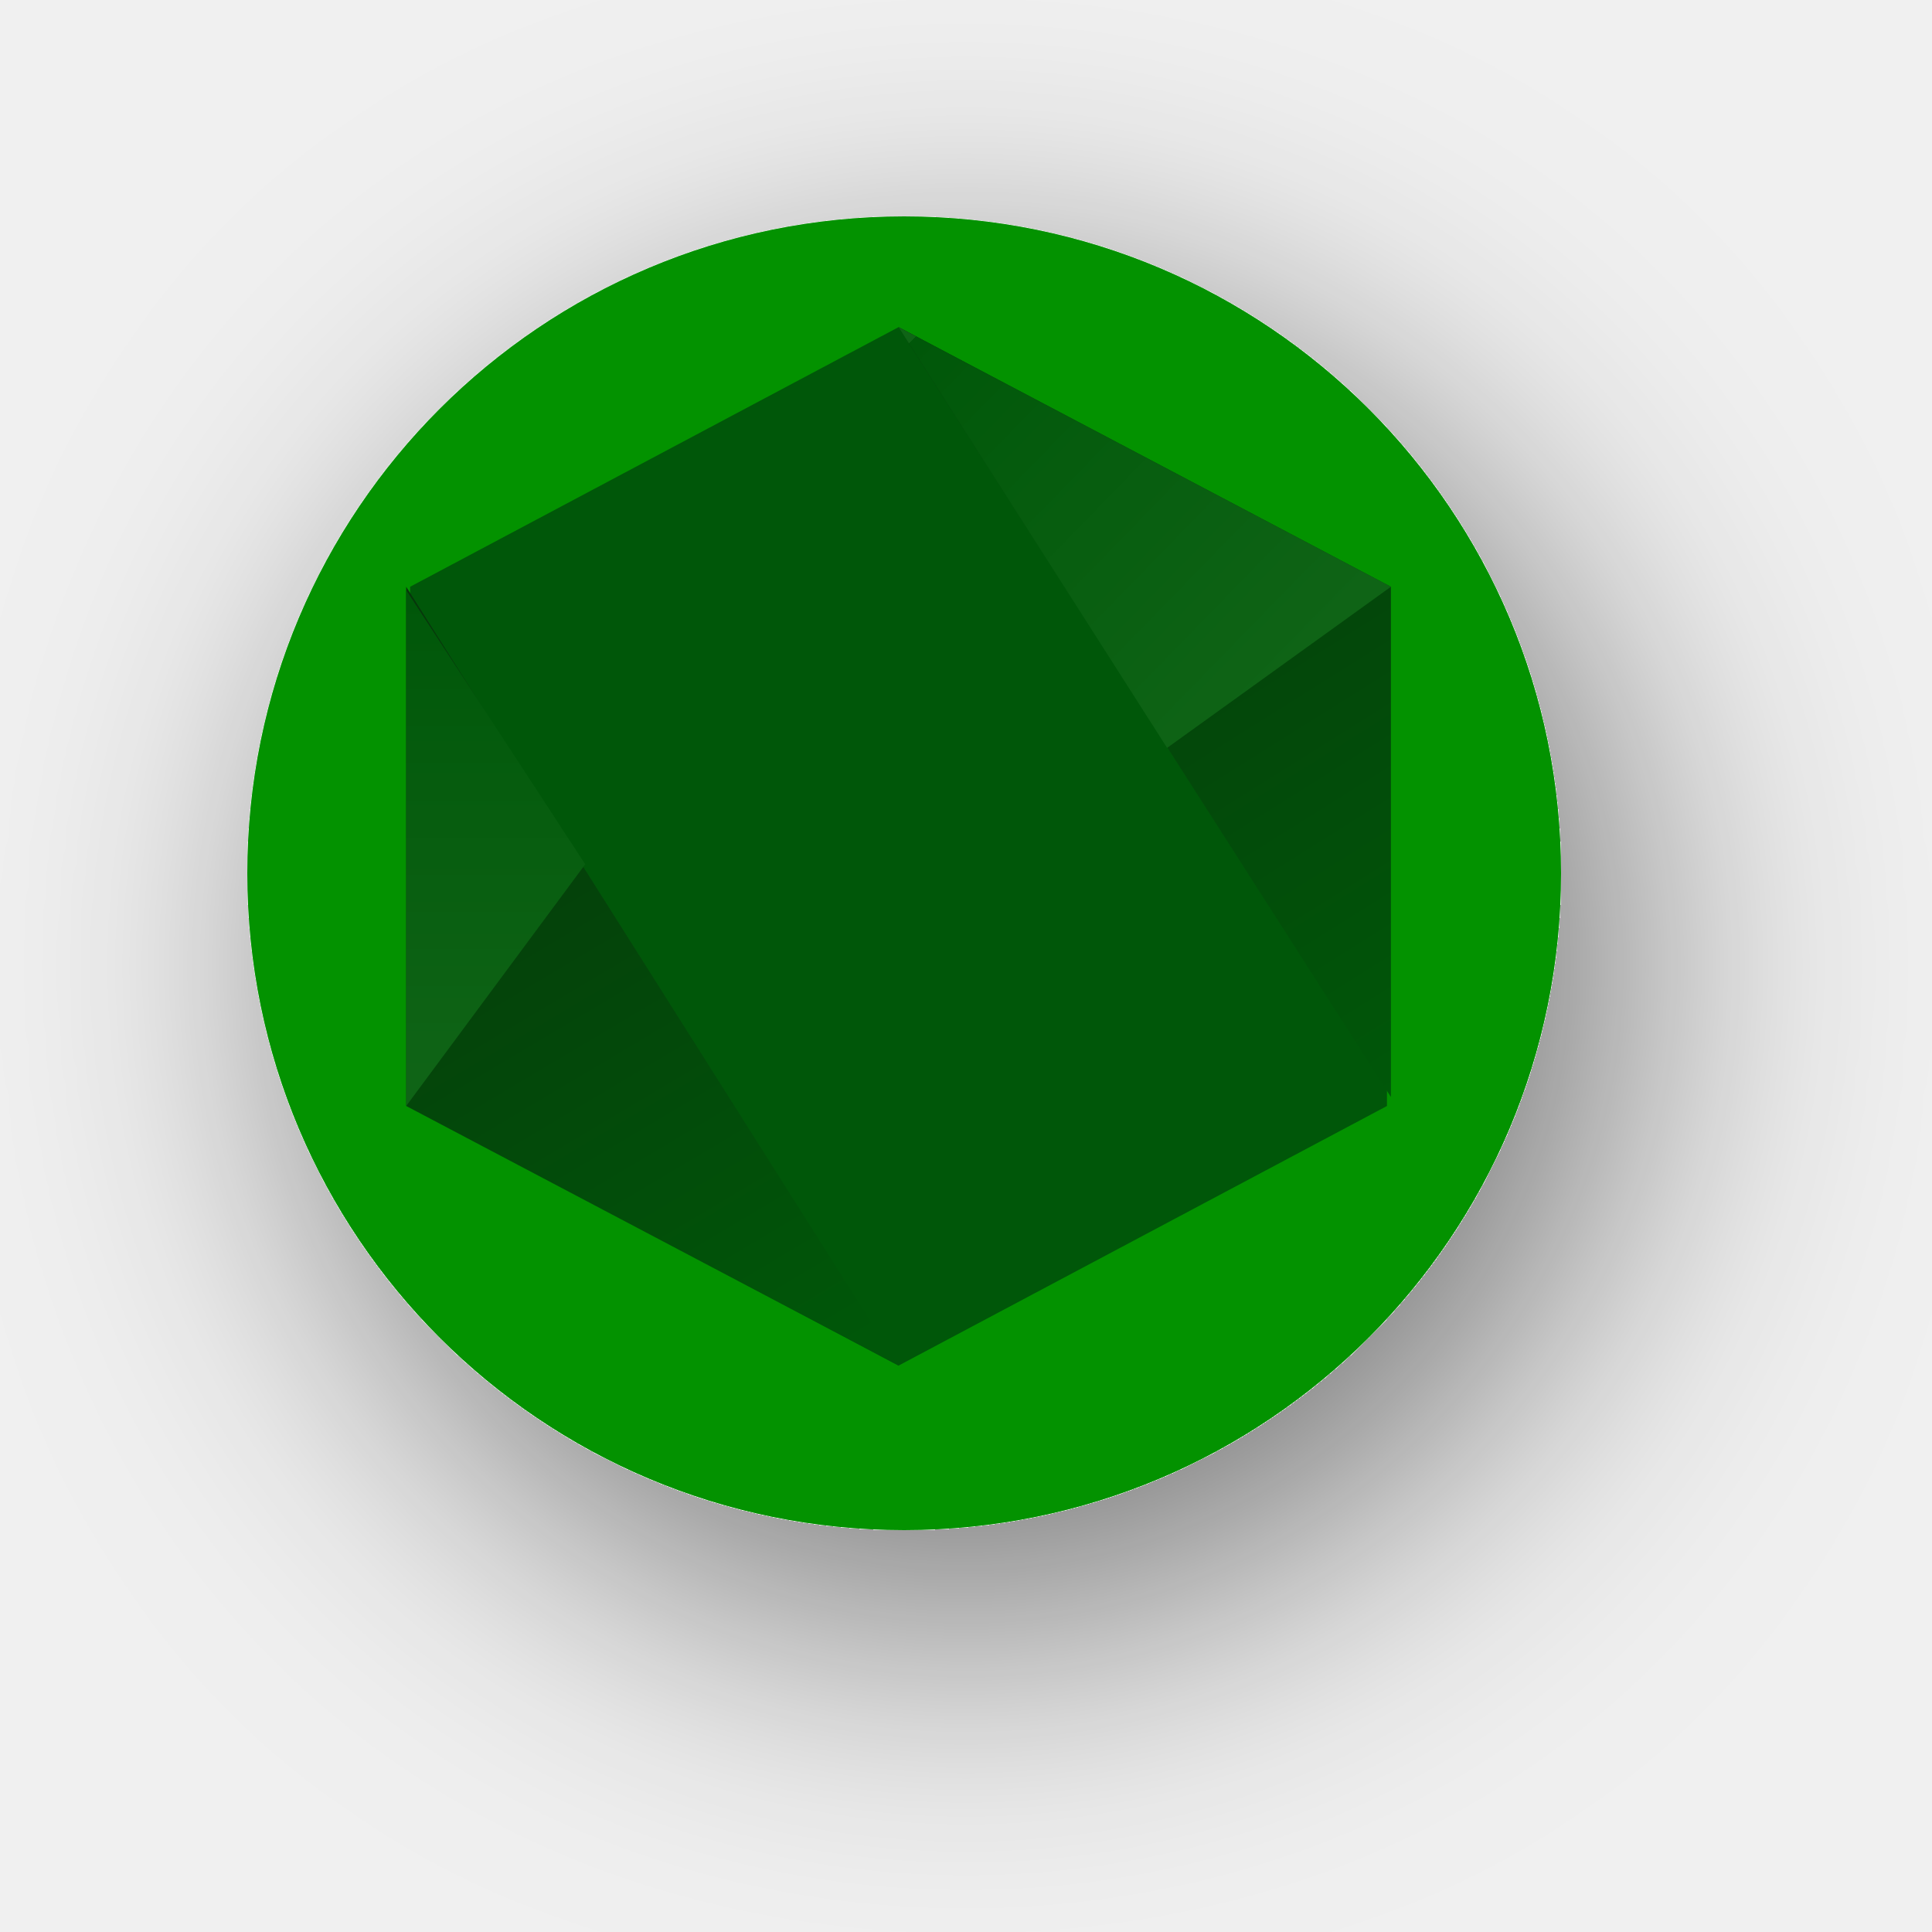
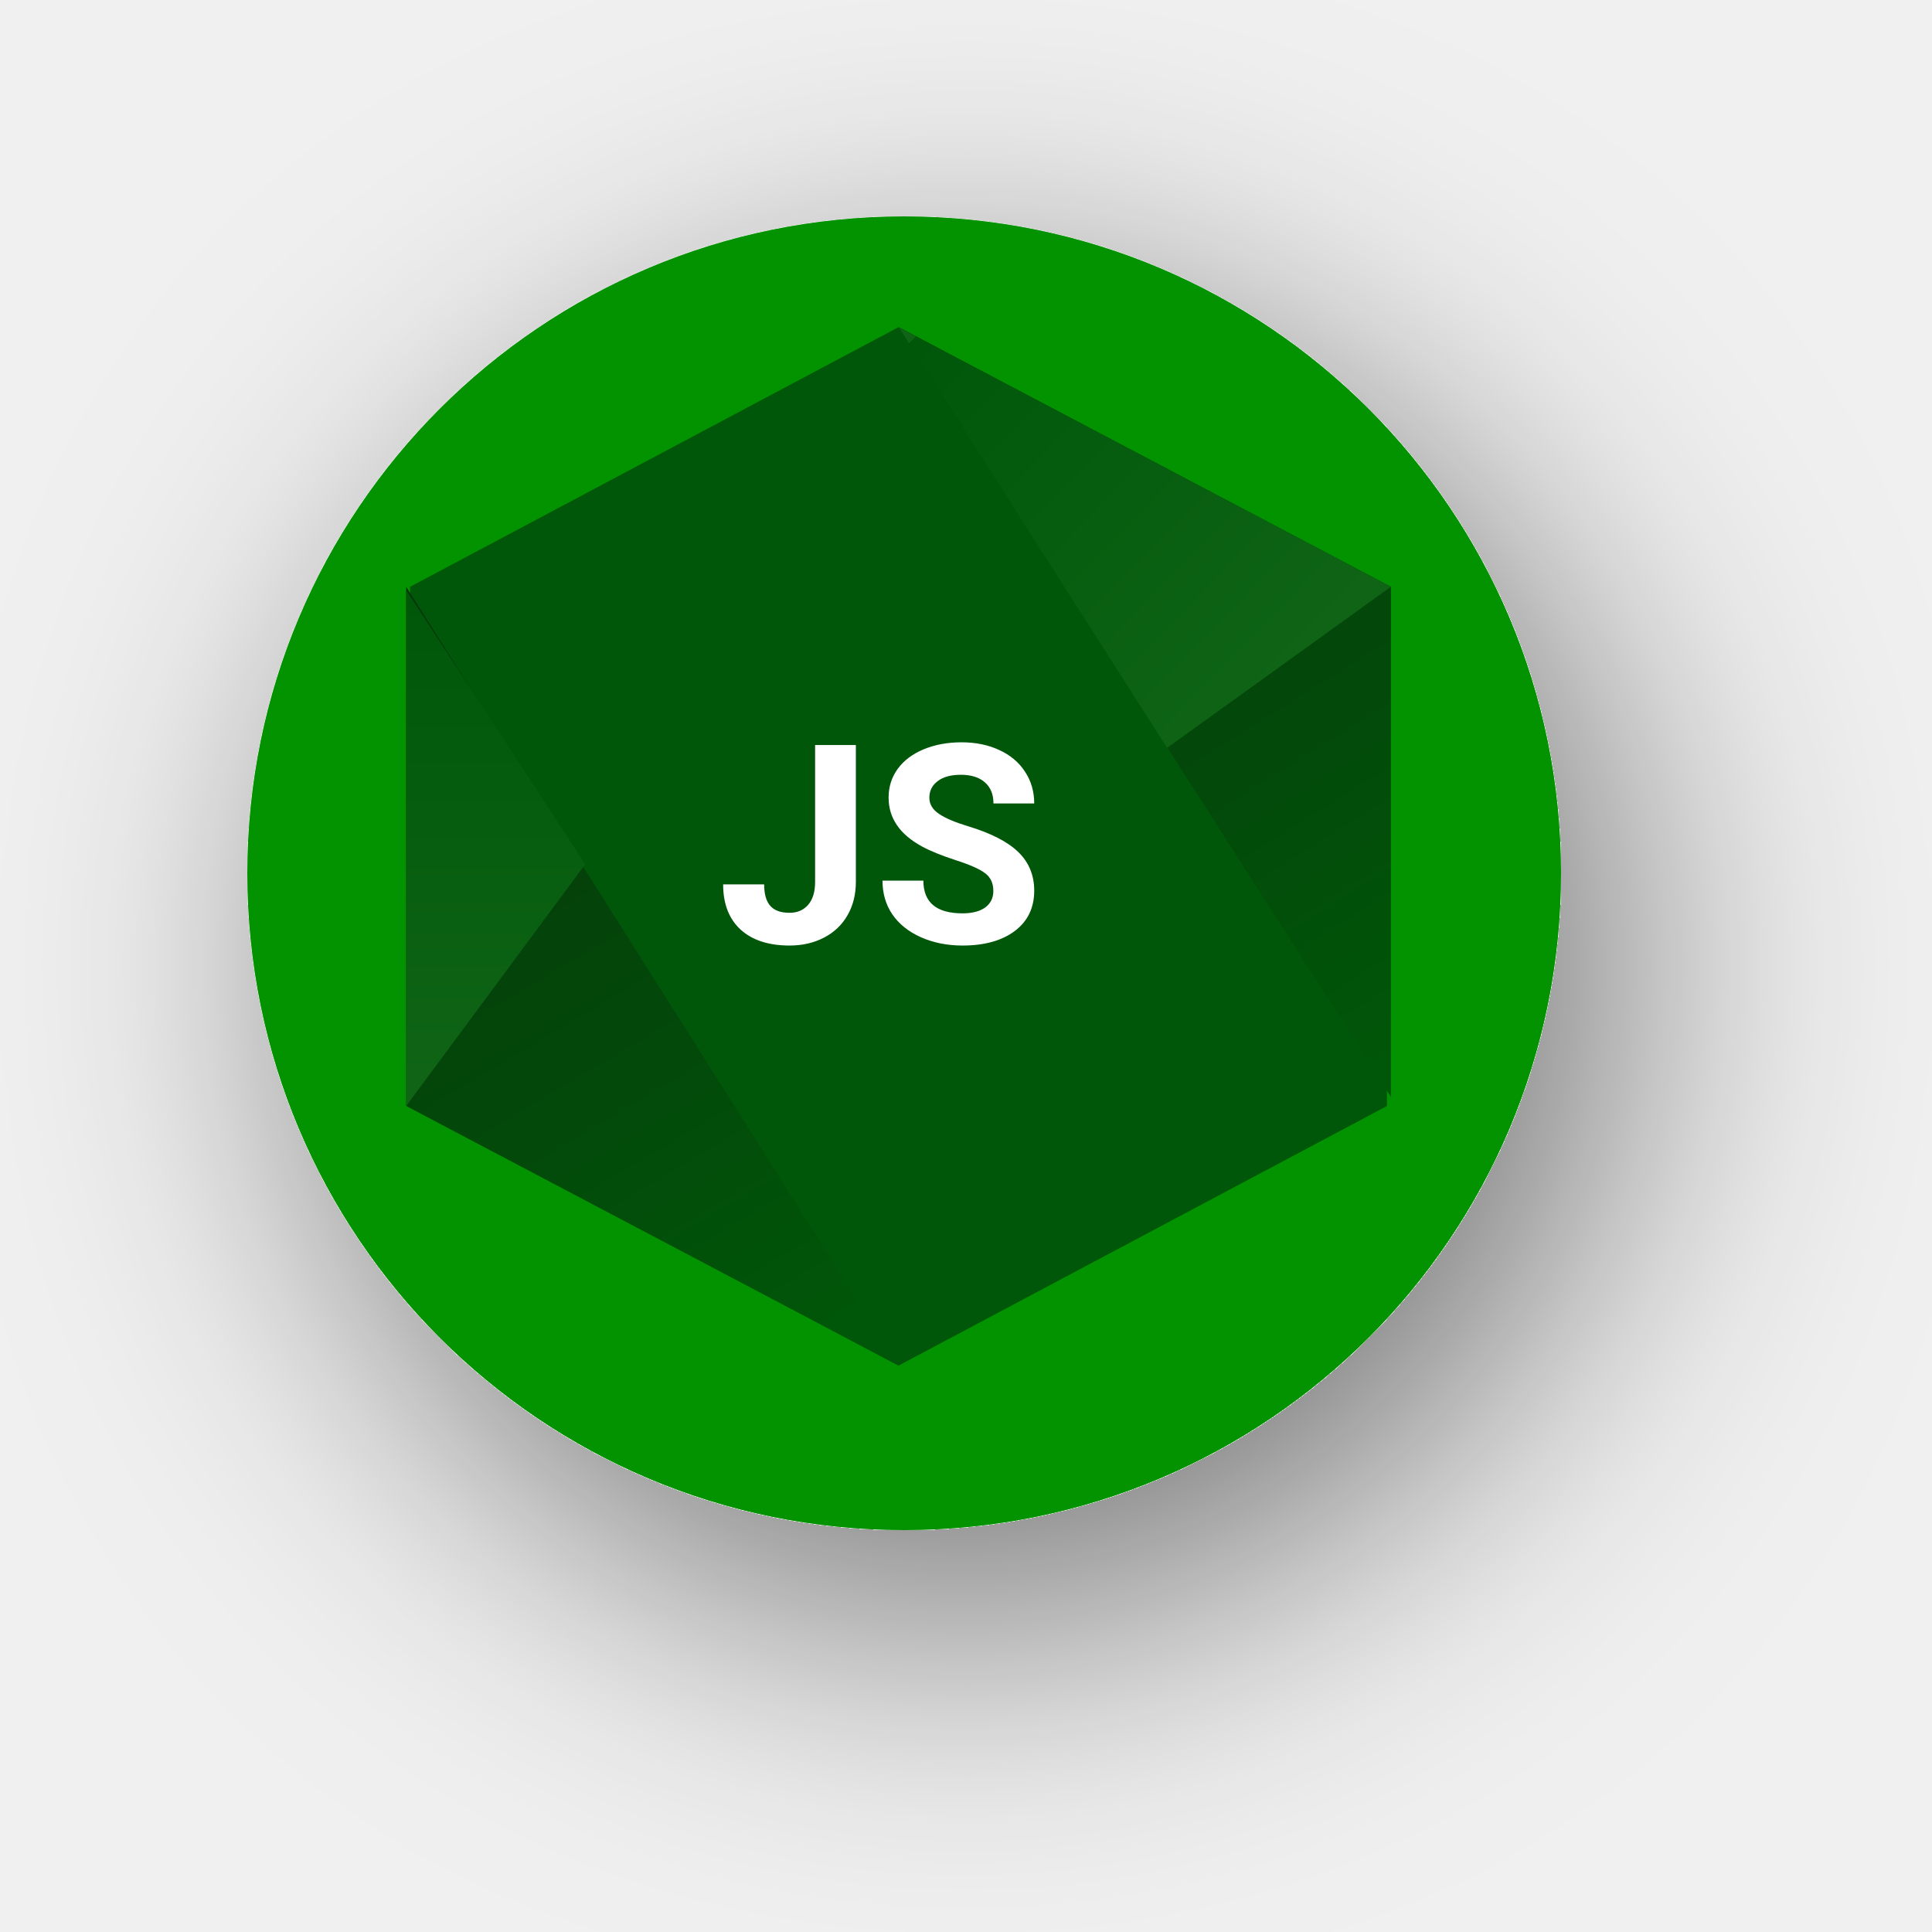
<svg xmlns="http://www.w3.org/2000/svg" width="125" height="125" viewBox="0 0 125 125" fill="none">
-   <g filter="url(#filter0_d_179_246)">
+   <g filter="url(#filter0_d_200_235)">
    <circle cx="58.5" cy="56.5" r="42.5" fill="#039200" />
  </g>
  <path d="M28.034 38.865L58.136 22.865L88.237 38.865V70.656L58.136 86.656L28.034 70.656V38.865Z" fill="#005709" stroke="#005709" stroke-width="3" />
-   <path d="M58.136 88.354L26.28 37.963V71.557L58.136 88.354Z" fill="url(#paint0_linear_179_246)" />
-   <path d="M37.864 55.919L26.28 71.557V38.179L37.864 55.919Z" fill="url(#paint1_linear_179_246)" />
-   <path d="M89.992 70.978L58.135 21.166L89.992 37.963V70.978Z" fill="url(#paint2_linear_179_246)" />
-   <path d="M75.512 48.389L89.992 37.963L58.135 21.166L75.512 48.389Z" fill="url(#paint3_linear_179_246)" />
+   <path d="M58.136 88.354L26.28 37.963V71.557L58.136 88.354Z" fill="url(#paint0_linear_200_235)" />
+   <path d="M37.864 55.919L26.28 71.557V38.179L37.864 55.919Z" fill="url(#paint1_linear_200_235)" />
+   <path d="M89.992 70.978L58.135 21.166L89.992 37.963V70.978Z" fill="url(#paint2_linear_200_235)" />
+   <path d="M75.512 48.389L89.992 37.963L58.135 21.166L75.512 48.389Z" fill="url(#paint3_linear_200_235)" />
+   <path d="M52.737 48.203H55.374V57.062C55.374 57.877 55.192 58.598 54.829 59.225C54.472 59.846 53.965 60.326 53.309 60.666C52.652 61.006 51.911 61.176 51.085 61.176C49.731 61.176 48.677 60.833 47.921 60.148C47.165 59.456 46.787 58.48 46.787 57.221H49.441C49.441 57.848 49.573 58.31 49.837 58.609C50.101 58.908 50.517 59.058 51.085 59.058C51.589 59.058 51.99 58.885 52.289 58.539C52.588 58.193 52.737 57.701 52.737 57.062V48.203ZM64.269 57.643C64.269 57.145 64.093 56.764 63.741 56.5C63.39 56.23 62.757 55.949 61.843 55.656C60.929 55.357 60.205 55.065 59.672 54.777C58.219 53.992 57.492 52.935 57.492 51.605C57.492 50.913 57.685 50.298 58.072 49.759C58.465 49.214 59.024 48.789 59.751 48.484C60.483 48.18 61.304 48.027 62.212 48.027C63.126 48.027 63.94 48.194 64.655 48.528C65.37 48.856 65.924 49.322 66.316 49.926C66.715 50.529 66.914 51.215 66.914 51.982H64.277C64.277 51.397 64.093 50.942 63.724 50.62C63.355 50.292 62.836 50.128 62.168 50.128C61.523 50.128 61.023 50.266 60.665 50.541C60.308 50.81 60.129 51.168 60.129 51.613C60.129 52.029 60.337 52.378 60.753 52.659C61.175 52.94 61.793 53.204 62.607 53.45C64.107 53.901 65.2 54.461 65.886 55.129C66.571 55.797 66.914 56.629 66.914 57.625C66.914 58.732 66.495 59.602 65.657 60.235C64.819 60.862 63.691 61.176 62.273 61.176C61.289 61.176 60.393 60.997 59.584 60.64C58.775 60.276 58.157 59.781 57.73 59.154C57.308 58.527 57.097 57.801 57.097 56.975H59.742C59.742 58.387 60.586 59.093 62.273 59.093C62.9 59.093 63.39 58.967 63.741 58.715C64.093 58.457 64.269 58.1 64.269 57.643Z" fill="white" />
  <defs>
-     <filter id="filter0_d_179_246" x="0" y="0" width="125" height="125" filterUnits="userSpaceOnUse" color-interpolation-filters="sRGB">
+     <filter id="filter0_d_200_235" x="0" y="0" width="125" height="125" filterUnits="userSpaceOnUse" color-interpolation-filters="sRGB">
      <feFlood flood-opacity="0" result="BackgroundImageFix" />
      <feColorMatrix in="SourceAlpha" type="matrix" values="0 0 0 0 0 0 0 0 0 0 0 0 0 0 0 0 0 0 127 0" result="hardAlpha" />
      <feOffset dx="4" dy="6" />
      <feGaussianBlur stdDeviation="10" />
      <feComposite in2="hardAlpha" operator="out" />
      <feColorMatrix type="matrix" values="0 0 0 0 0 0 0 0 0 0 0 0 0 0 0 0 0 0 0.5 0" />
-       <feBlend mode="normal" in2="BackgroundImageFix" result="effect1_dropShadow_179_246" />
-       <feBlend mode="normal" in="SourceGraphic" in2="effect1_dropShadow_179_246" result="shape" />
+       <feBlend mode="normal" in2="BackgroundImageFix" result="effect1_dropShadow_200_235" />
+       <feBlend mode="normal" in="SourceGraphic" in2="effect1_dropShadow_200_235" result="shape" />
    </filter>
-     <linearGradient id="paint0_linear_179_246" x1="26.28" y1="38.542" x2="55.24" y2="87.196" gradientUnits="userSpaceOnUse">
+     <linearGradient id="paint0_linear_200_235" x1="26.28" y1="38.542" x2="55.24" y2="87.196" gradientUnits="userSpaceOnUse">
      <stop stop-color="#07350B" />
      <stop offset="1" stop-color="#005709" />
    </linearGradient>
-     <linearGradient id="paint1_linear_179_246" x1="26.28" y1="38.542" x2="26.28" y2="69.82" gradientUnits="userSpaceOnUse">
+     <linearGradient id="paint1_linear_200_235" x1="26.28" y1="38.542" x2="26.28" y2="69.82" gradientUnits="userSpaceOnUse">
      <stop stop-color="#005709" />
      <stop offset="1" stop-color="#0F6416" />
    </linearGradient>
-     <linearGradient id="paint2_linear_179_246" x1="58.715" y1="21.166" x2="89.992" y2="70.978" gradientUnits="userSpaceOnUse">
+     <linearGradient id="paint2_linear_200_235" x1="58.715" y1="21.166" x2="89.992" y2="70.978" gradientUnits="userSpaceOnUse">
      <stop stop-color="#07350B" />
      <stop offset="1" stop-color="#005709" />
    </linearGradient>
-     <linearGradient id="paint3_linear_179_246" x1="58.715" y1="22.324" x2="81.883" y2="44.913" gradientUnits="userSpaceOnUse">
+     <linearGradient id="paint3_linear_200_235" x1="58.715" y1="22.324" x2="81.883" y2="44.913" gradientUnits="userSpaceOnUse">
      <stop stop-color="#0F6416" />
      <stop offset="0" stop-color="#005709" />
      <stop offset="1" stop-color="#0F6416" />
    </linearGradient>
  </defs>
</svg>
